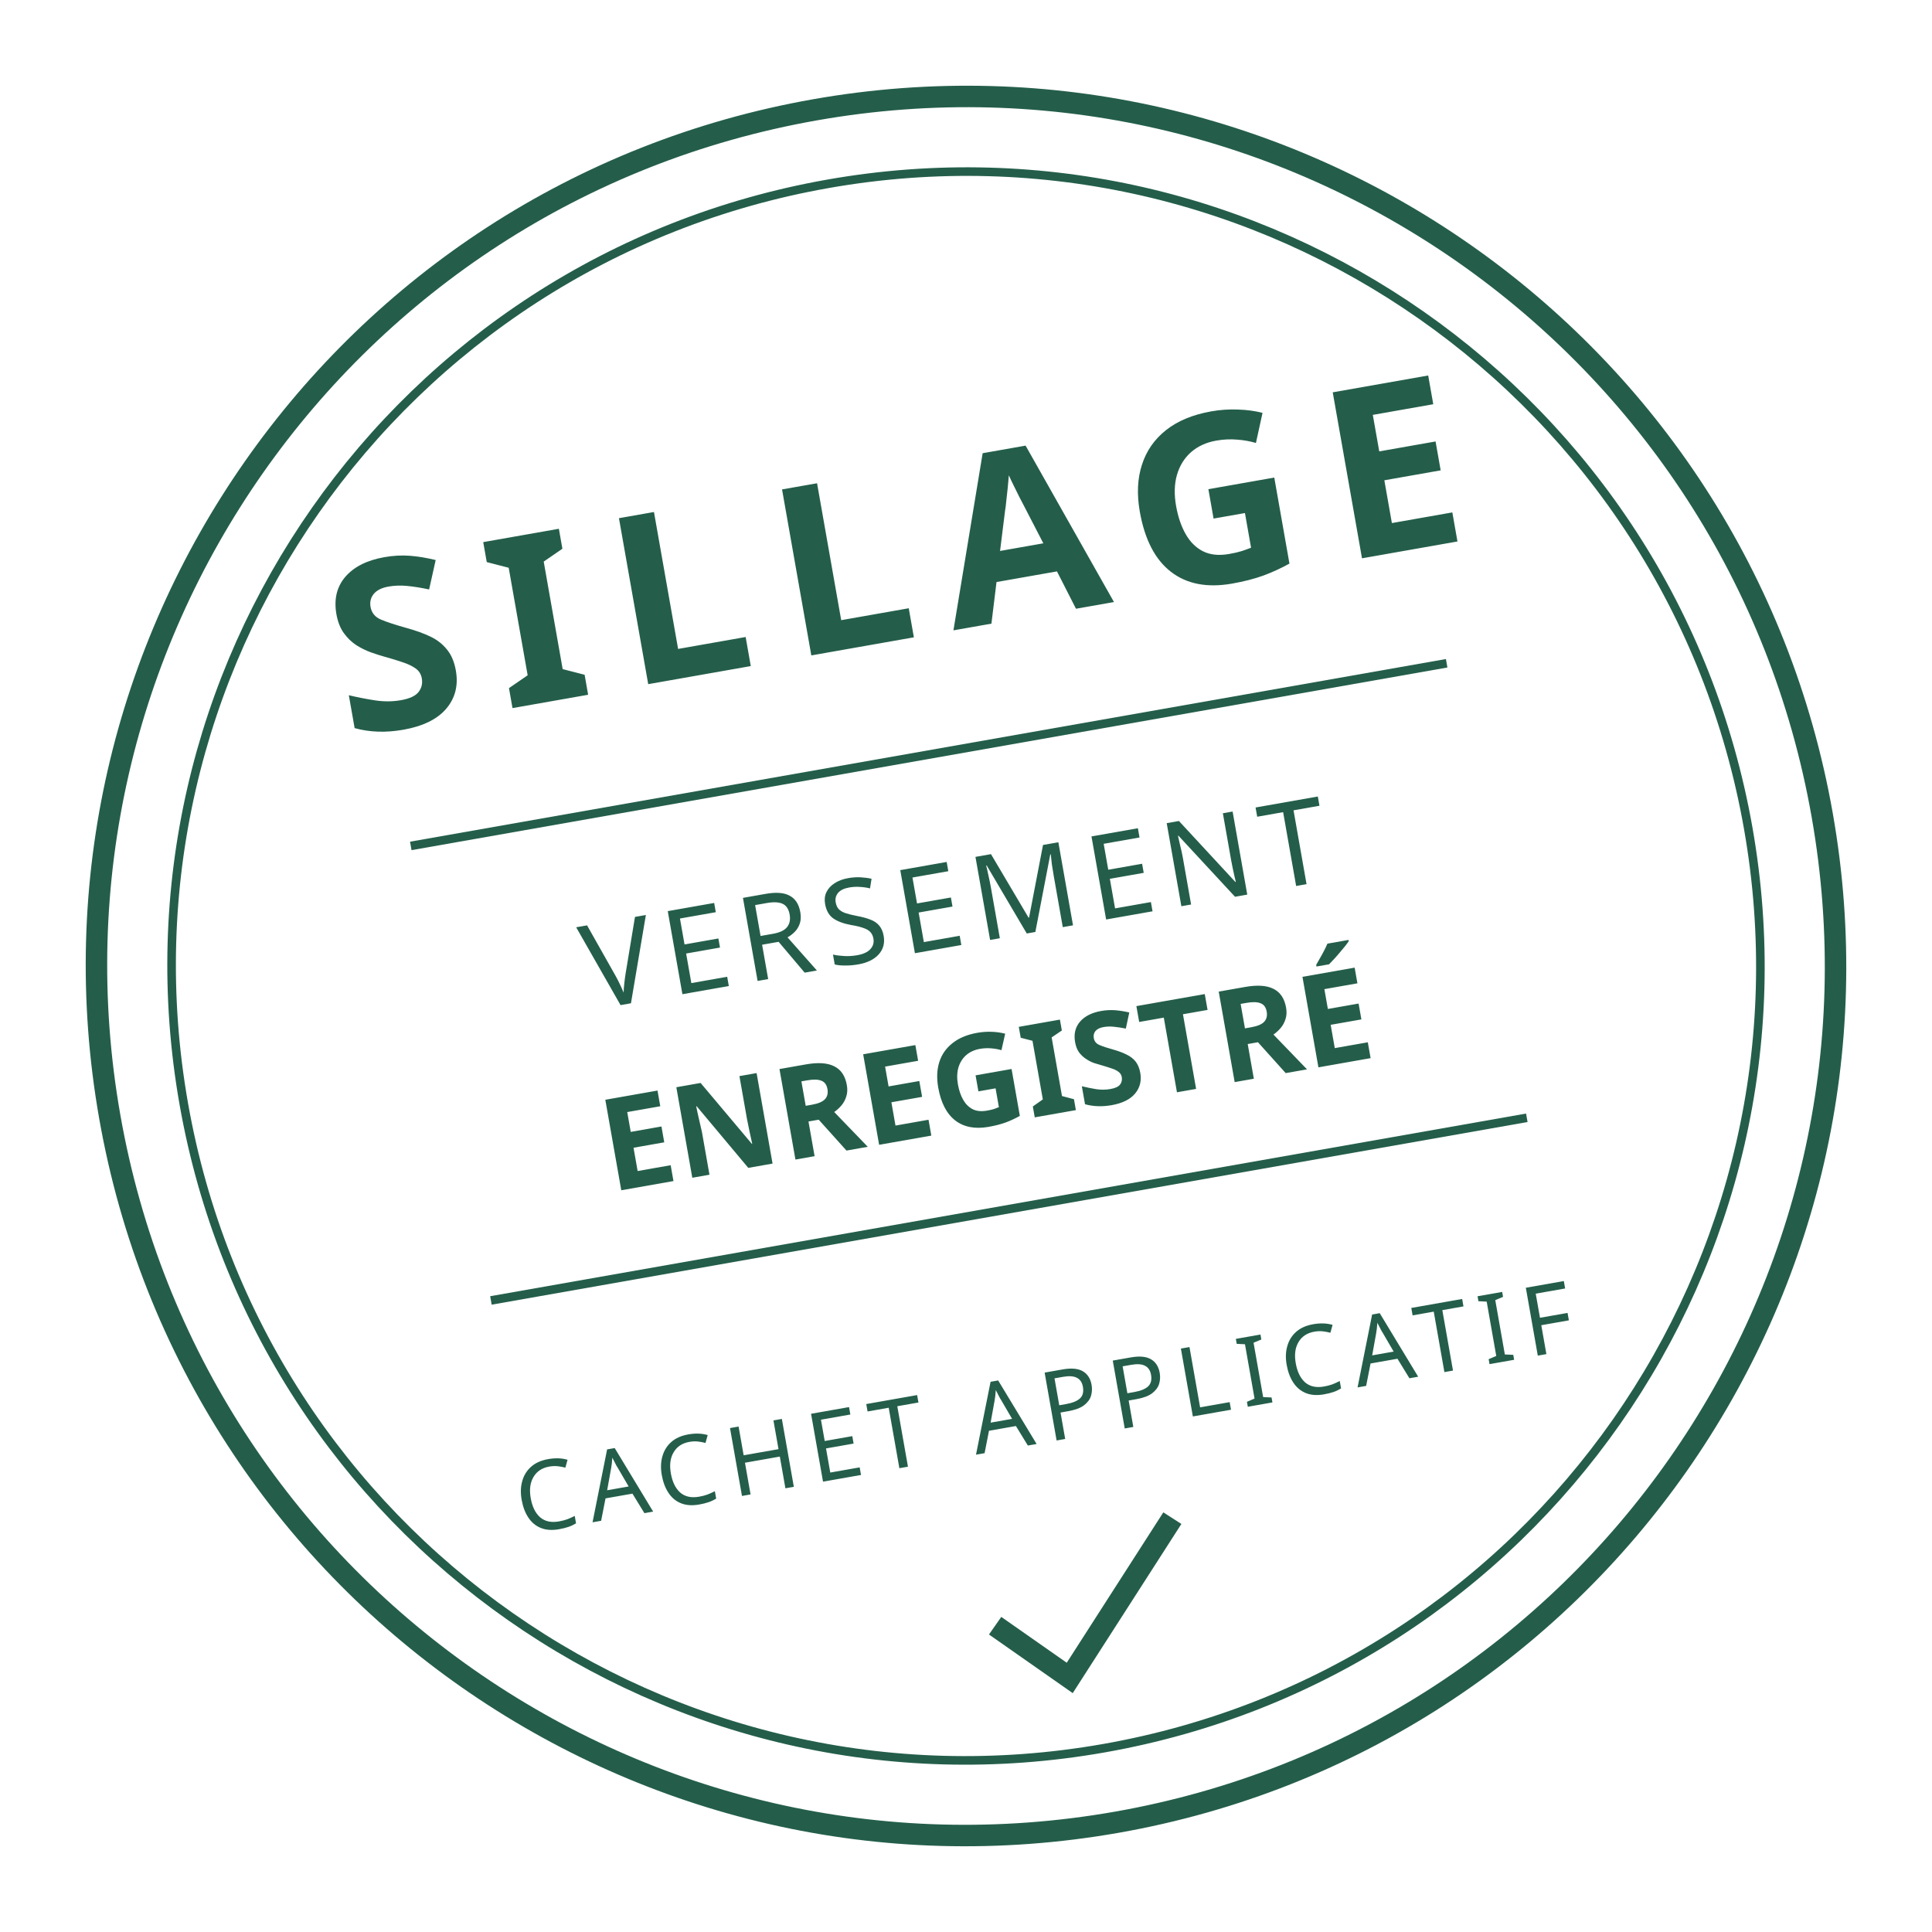
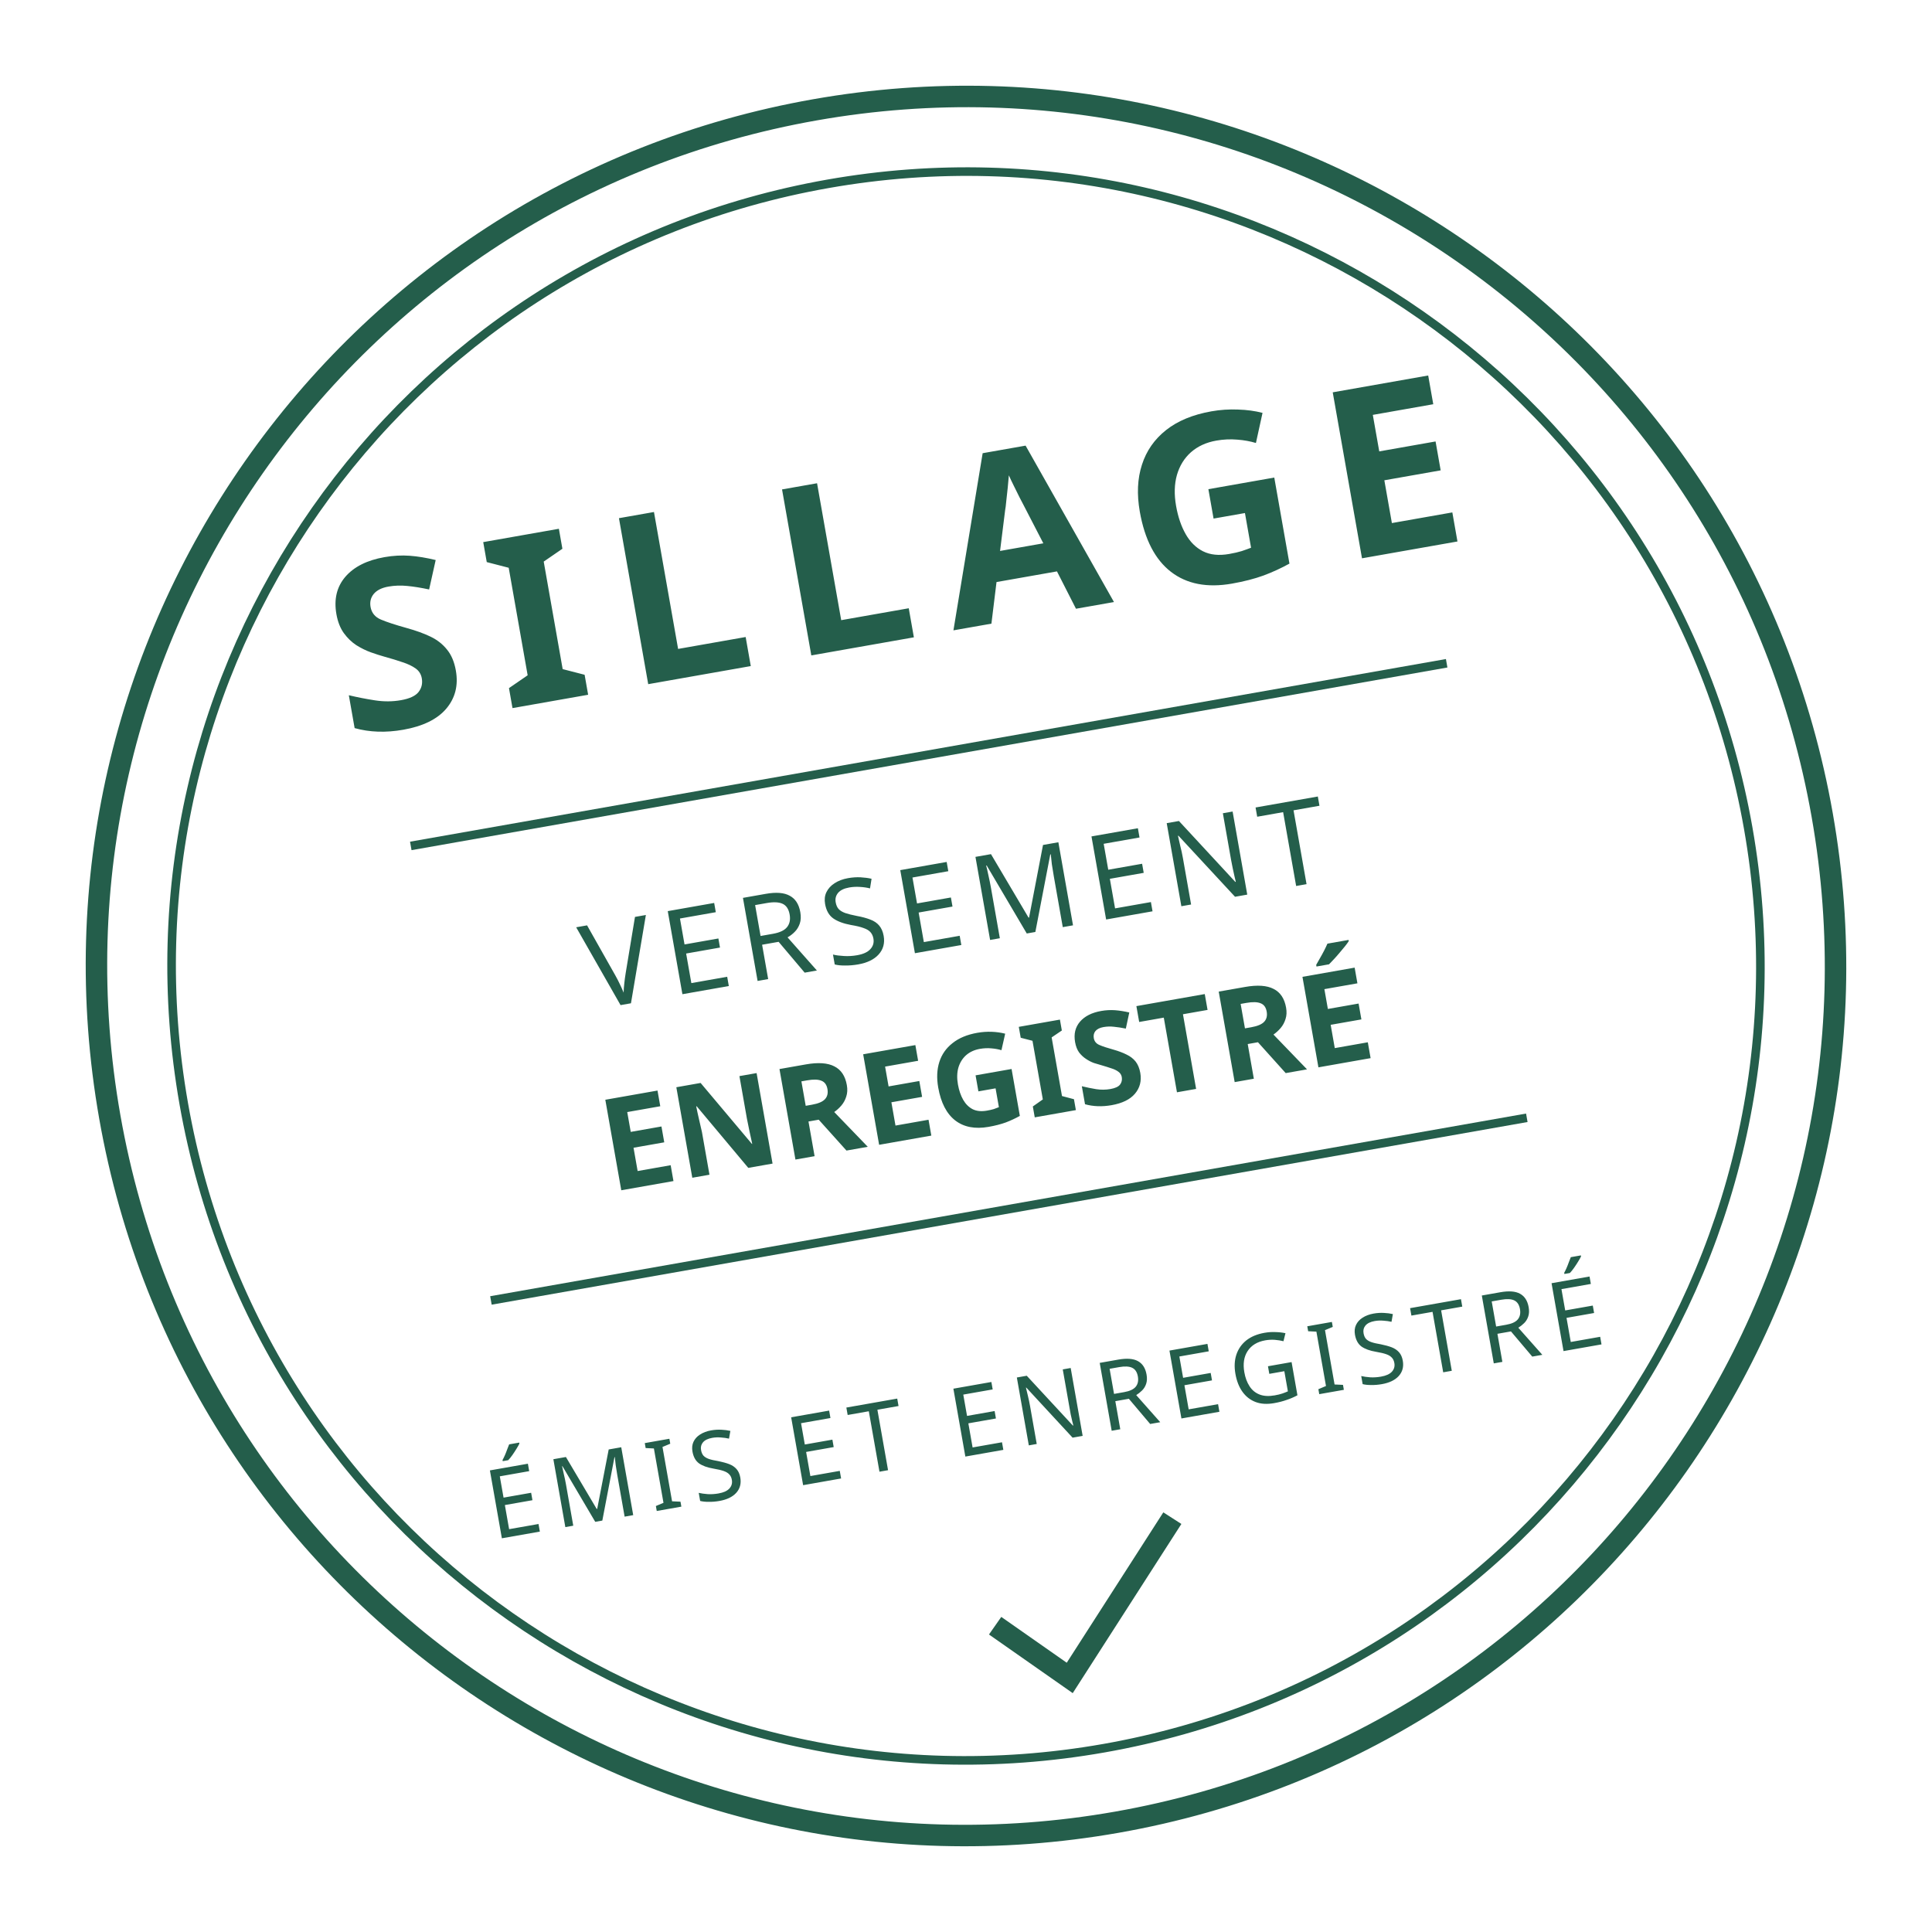
<svg xmlns="http://www.w3.org/2000/svg" viewBox="0 0 180 180">
  <g fill="none" stroke="#245e4b" transform="rotate(-10 90 90)">
    <circle cx="90" cy="90" r="81" stroke-width="2" />
    <circle cx="90" cy="90" r="74" stroke-width=".8" />
    <path d="M41 70h98M41 113h98" stroke-width=".8" />
    <g fill="#245e4b" stroke="none" text-anchor="middle" font-family="sans-serif">
      <text x="90" y="59" font-size="22" font-weight="bold" letter-spacing="3">SILLAGE</text>
      <text x="90" y="88" font-size="11" letter-spacing="1">VERSEMENT</text>
      <text x="90" y="105" font-size="12" font-weight="bold">ENREGISTRÉ</text>
-       <text x="90" y="135" font-size="9" letter-spacing="1">CACHET APPLICATIF</text>
+       <text x="90" y="135" font-size="9" letter-spacing="1">ÉMIS ET ENREGISTRÉ</text>
    </g>
    <path d="m82 151 6 6 12-13" stroke-width="2" />
  </g>
</svg>
